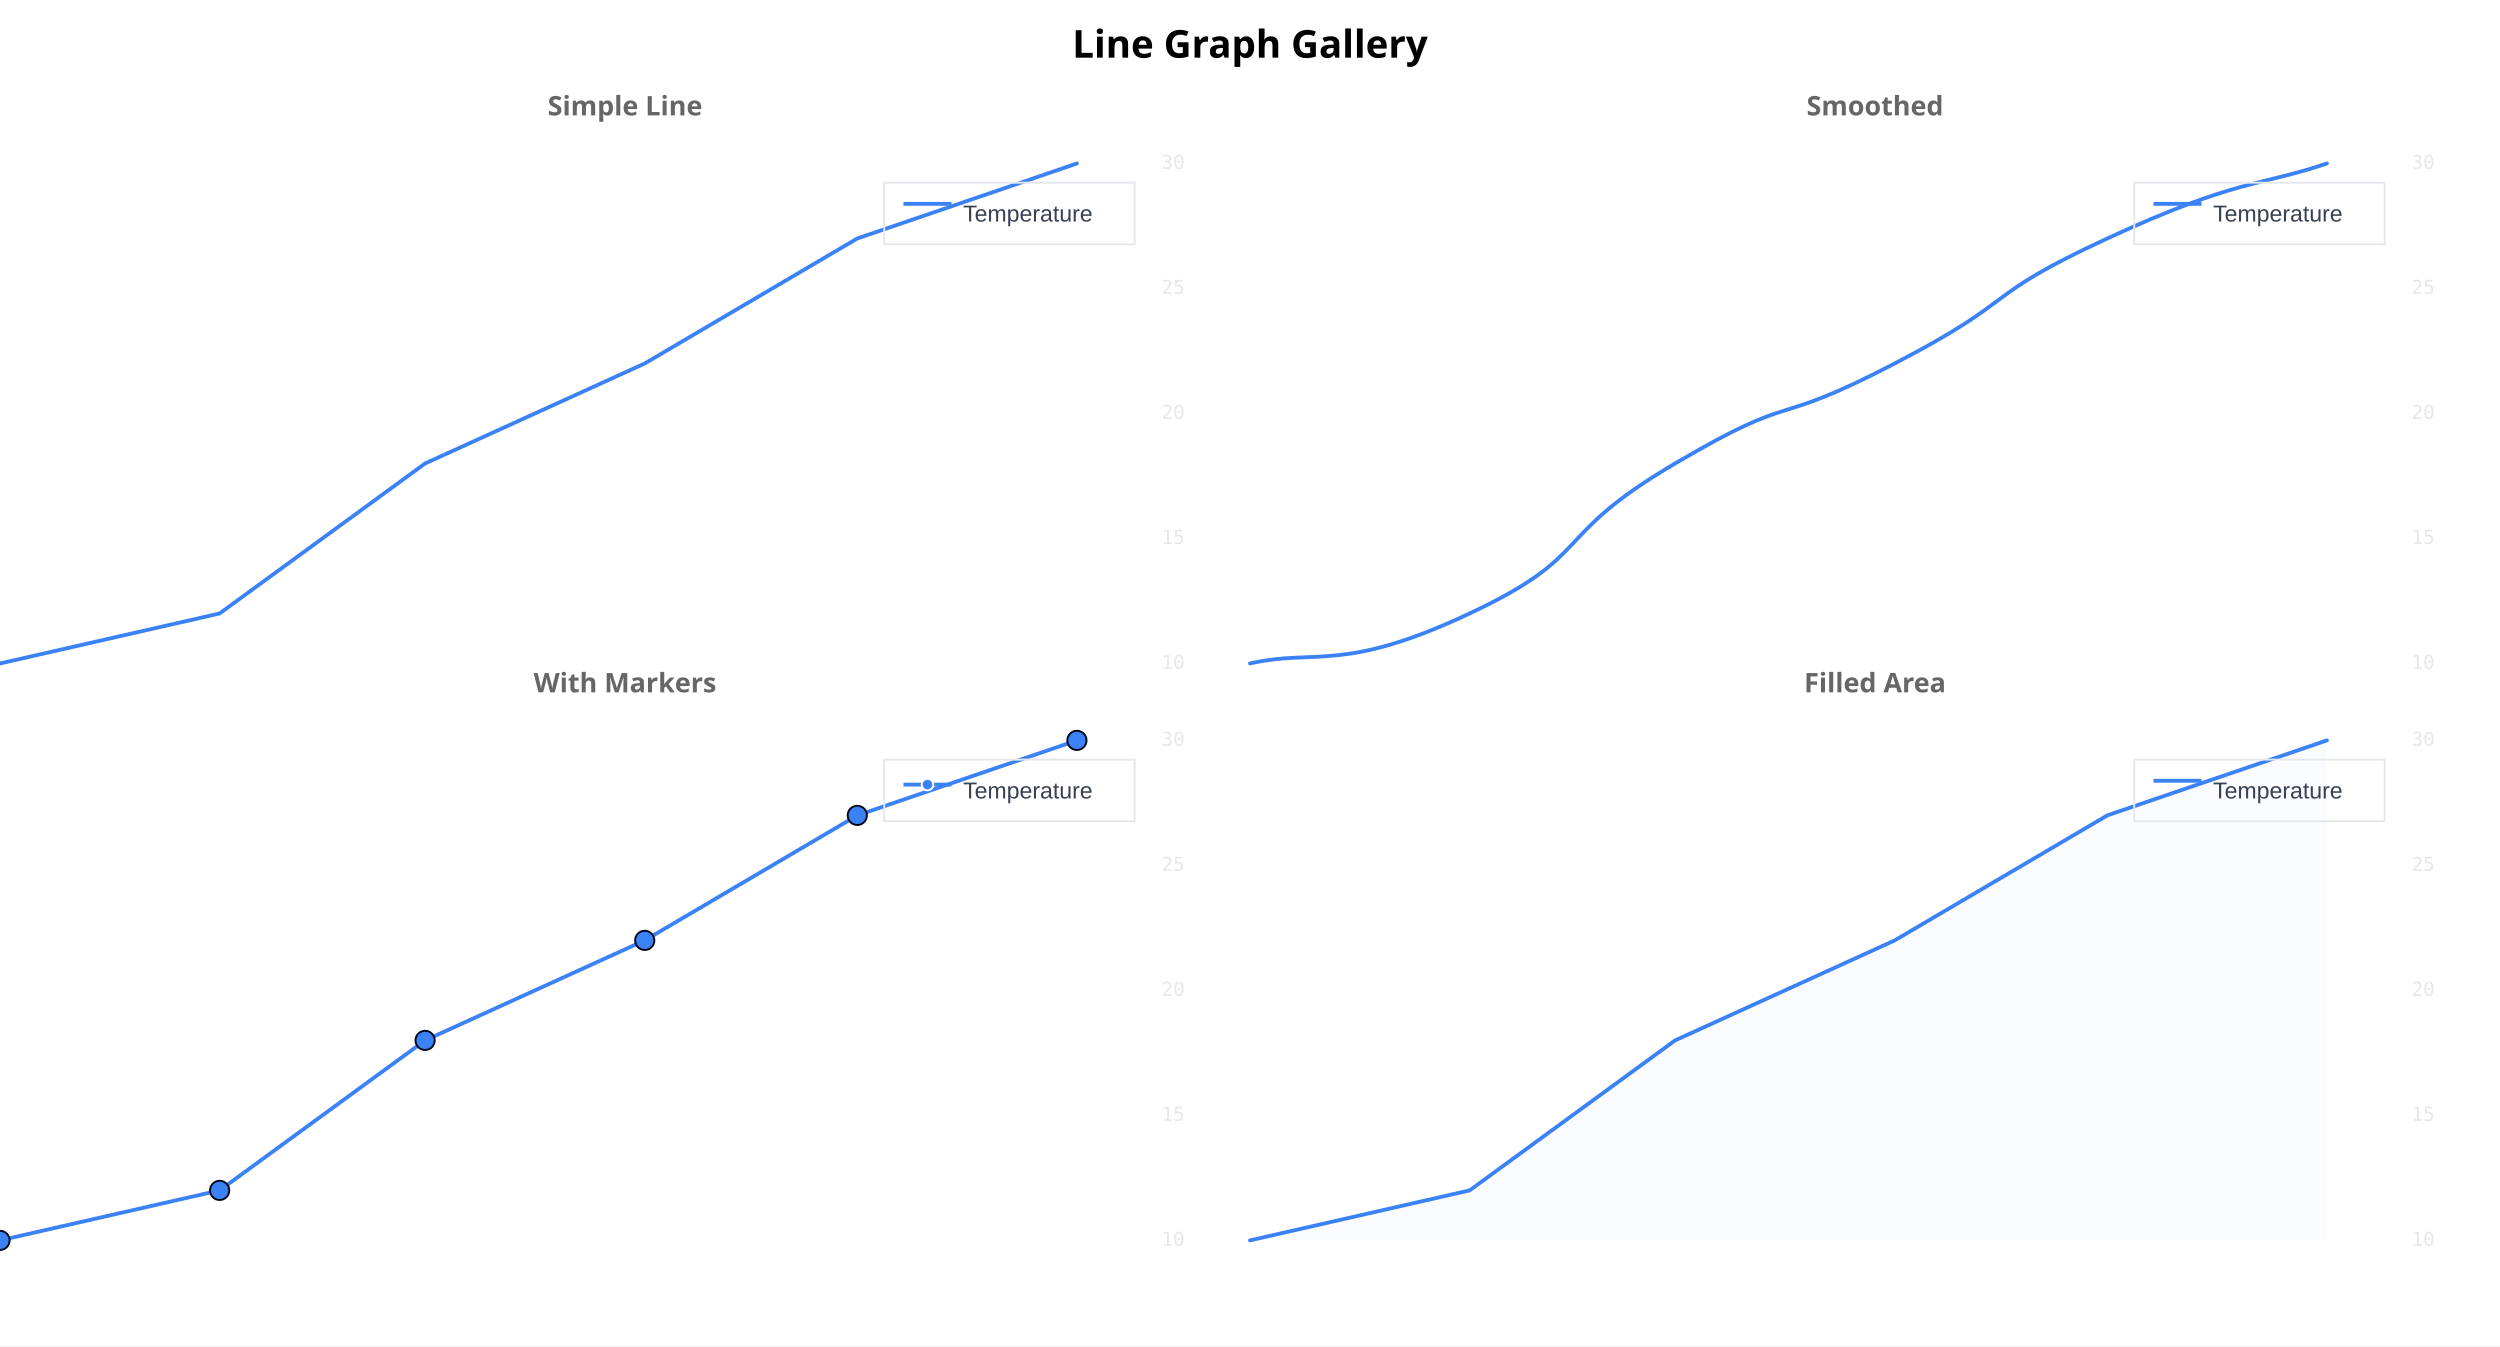
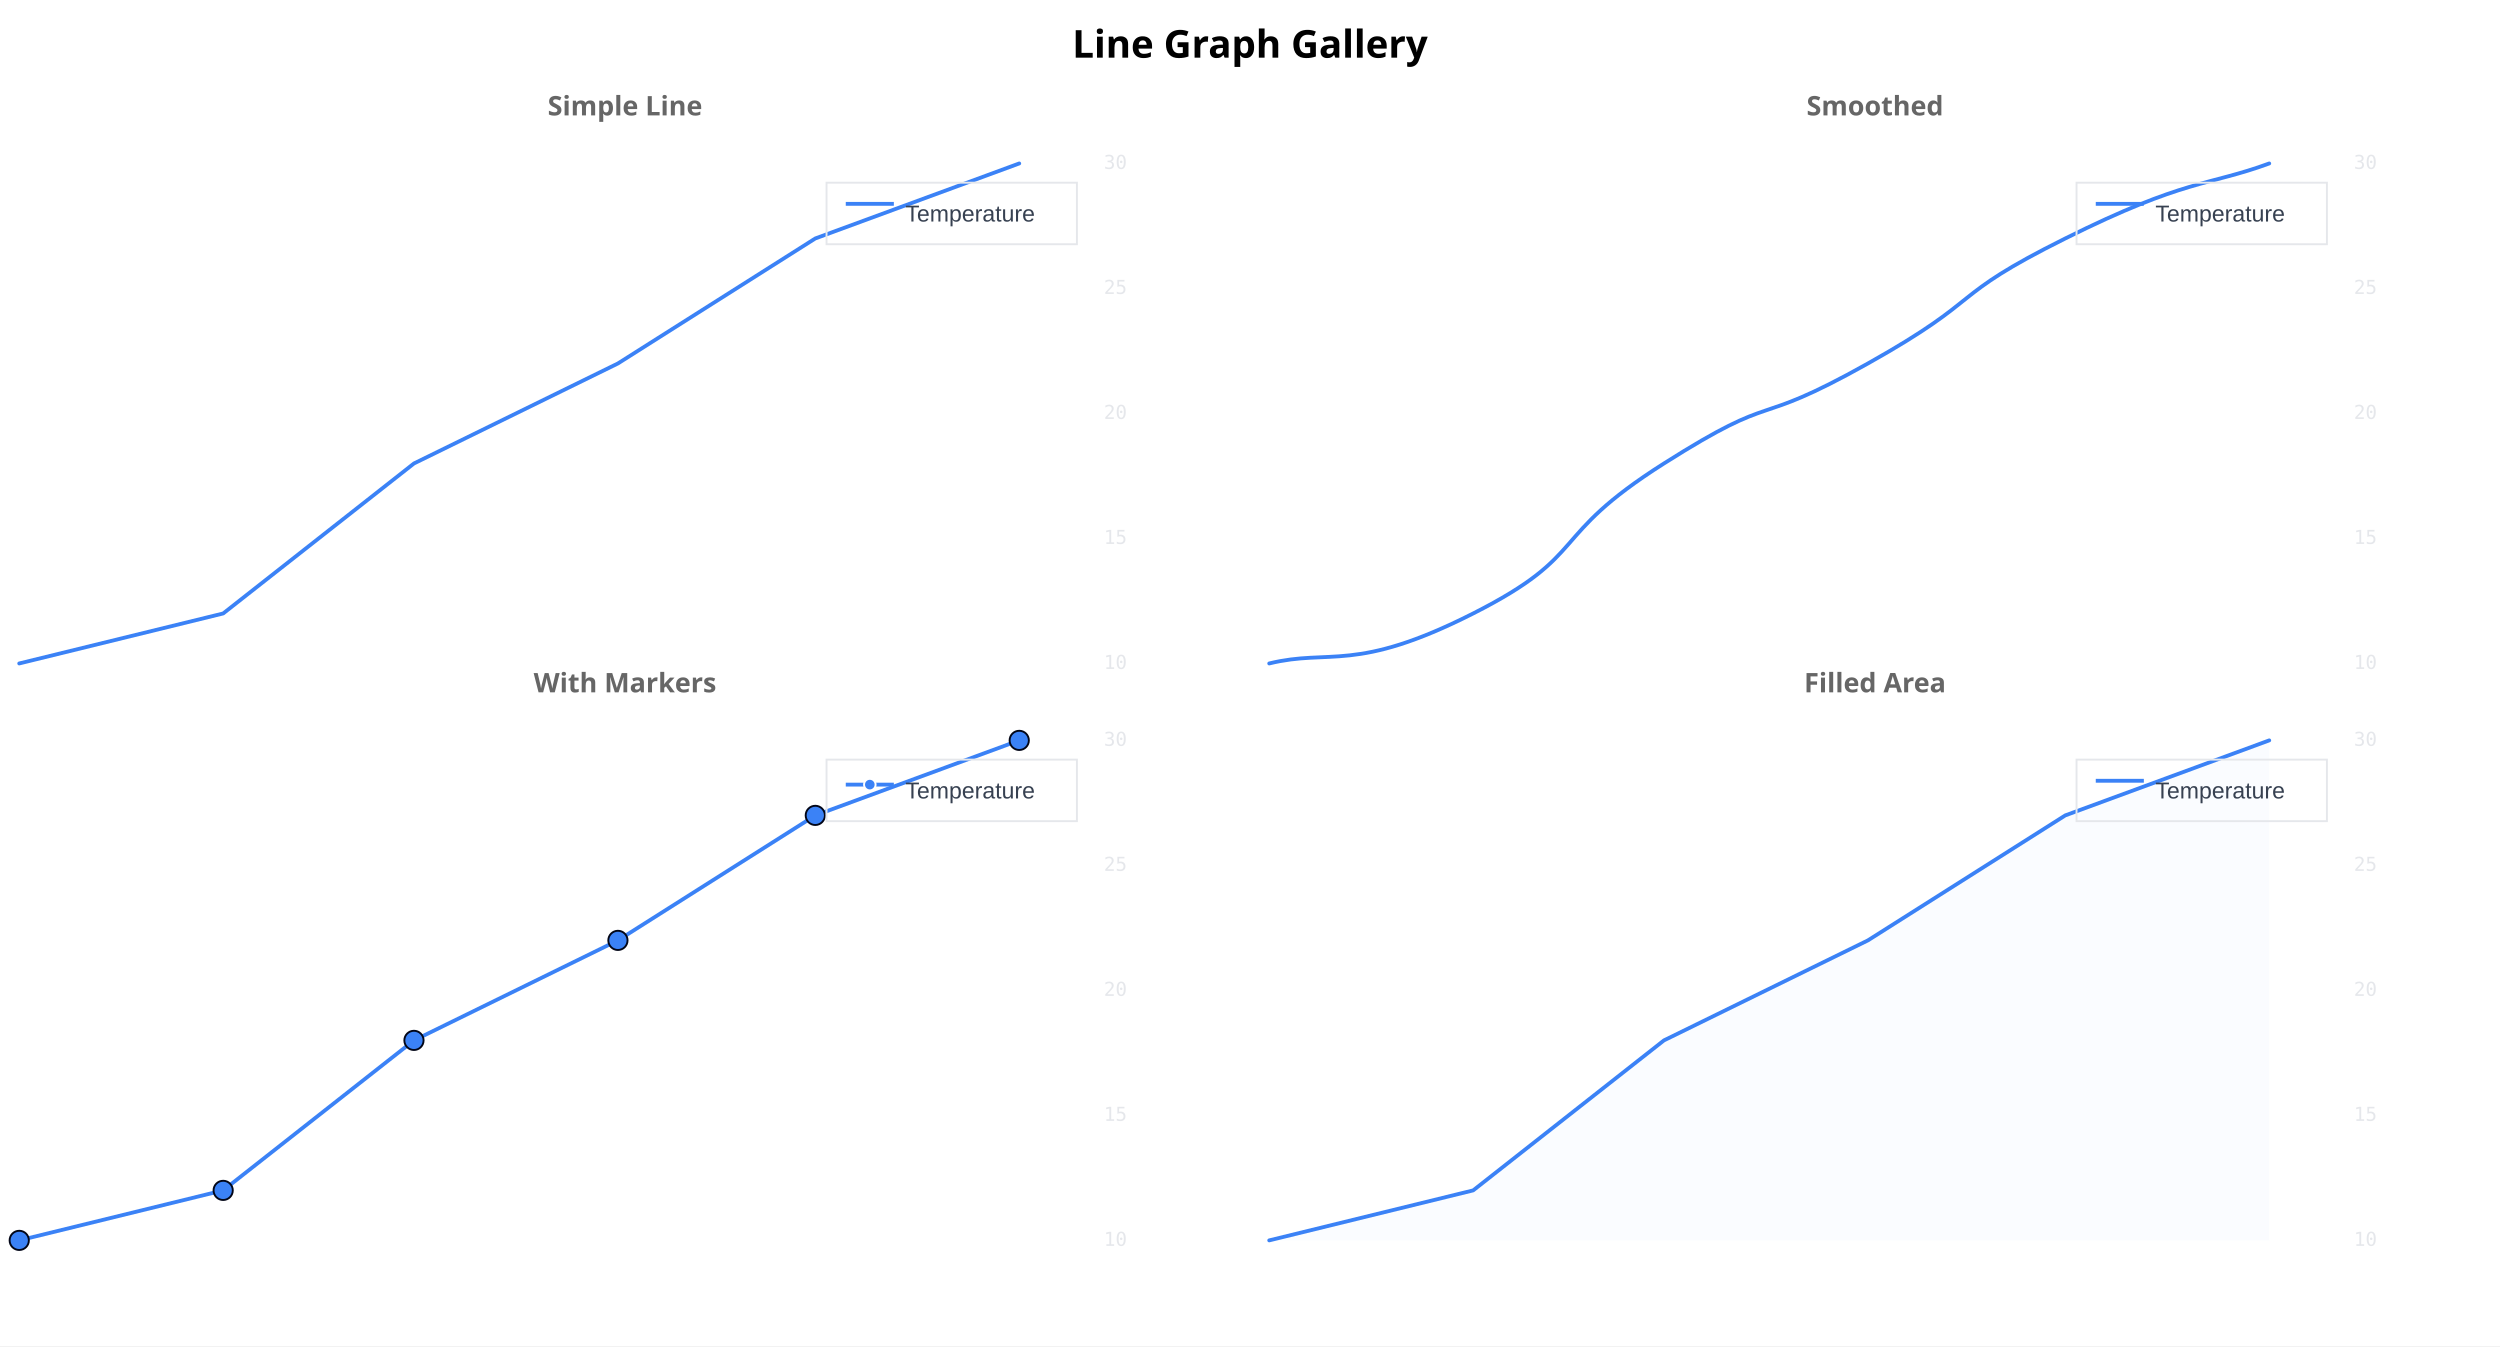
<svg xmlns="http://www.w3.org/2000/svg" width="1300" height="700" viewBox="0 0 1300 700">
  <rect x="0.00" y="0.00" width="1300.00" height="700.00" fill="#ffffff" />
  <text x="650.00" y="30.00" fill="#000000" text-anchor="middle" font-family="sans-serif" font-size="20.00px" font-weight="bold">Line Graph Gallery</text>
  <g transform="translate(0, 60)">
    <text x="325.00" y="0.00" fill="#666" text-anchor="middle" font-family="sans-serif" font-size="14.00px" font-weight="bold">Simple Line</text>
-     <g transform="translate(0, 25)">
+     <g transform="translate(10, 25)">
      <g transform="translate(0, 0)">
        <g class="axis axis-right">
-           <line x1="595.00" y1="260.00" x2="595.00" y2="0.00" stroke="rgba(255,255,255,0.1)" stroke-width="1.00" />
-           <line x1="595.00" y1="260.00" x2="601.00" y2="260.00" stroke="rgba(255,255,255,0.1)" stroke-width="1.00" />
-           <line x1="595.00" y1="260.00" x2="-5.00" y2="260.00" stroke="rgba(255,255,255,0.1)" stroke-width="1.00" />
-           <text x="604.00" y="260.00" fill="#E5E7EB" text-anchor="start" dominant-baseline="middle" font-family="monospace" font-size="10.00px">10</text>
-           <line x1="595.00" y1="195.00" x2="601.00" y2="195.00" stroke="rgba(255,255,255,0.1)" stroke-width="1.00" />
-           <line x1="595.00" y1="195.00" x2="-5.00" y2="195.00" stroke="rgba(255,255,255,0.1)" stroke-width="1.00" />
-           <text x="604.00" y="195.00" fill="#E5E7EB" text-anchor="start" dominant-baseline="middle" font-family="monospace" font-size="10.00px">15</text>
-           <line x1="595.00" y1="130.00" x2="601.00" y2="130.00" stroke="rgba(255,255,255,0.1)" stroke-width="1.00" />
-           <line x1="595.00" y1="130.00" x2="-5.00" y2="130.00" stroke="rgba(255,255,255,0.1)" stroke-width="1.00" />
-           <text x="604.00" y="130.00" fill="#E5E7EB" text-anchor="start" dominant-baseline="middle" font-family="monospace" font-size="10.00px">20</text>
-           <line x1="595.00" y1="65.00" x2="601.00" y2="65.00" stroke="rgba(255,255,255,0.1)" stroke-width="1.00" />
-           <line x1="595.00" y1="65.00" x2="-5.00" y2="65.00" stroke="rgba(255,255,255,0.1)" stroke-width="1.00" />
-           <text x="604.00" y="65.00" fill="#E5E7EB" text-anchor="start" dominant-baseline="middle" font-family="monospace" font-size="10.00px">25</text>
-           <line x1="595.00" y1="0.00" x2="601.00" y2="0.00" stroke="rgba(255,255,255,0.1)" stroke-width="1.00" />
-           <line x1="595.00" y1="0.00" x2="-5.00" y2="0.00" stroke="rgba(255,255,255,0.1)" stroke-width="1.00" />
-           <text x="604.00" y="0.00" fill="#E5E7EB" text-anchor="start" dominant-baseline="middle" font-family="monospace" font-size="10.00px">30</text>
+           <line x1="555.00" y1="260.00" x2="555.00" y2="0.00" stroke="rgba(255,255,255,0.1)" stroke-width="1.00" />
+           <line x1="555.00" y1="260.00" x2="561.00" y2="260.00" stroke="rgba(255,255,255,0.1)" stroke-width="1.00" />
+           <line x1="555.00" y1="260.00" x2="-5.00" y2="260.00" stroke="rgba(255,255,255,0.1)" stroke-width="1.00" />
+           <text x="564.00" y="260.00" fill="#E5E7EB" text-anchor="start" dominant-baseline="middle" font-family="monospace" font-size="10.00px">10</text>
+           <line x1="555.00" y1="195.00" x2="561.00" y2="195.00" stroke="rgba(255,255,255,0.1)" stroke-width="1.00" />
+           <line x1="555.00" y1="195.00" x2="-5.00" y2="195.00" stroke="rgba(255,255,255,0.1)" stroke-width="1.00" />
+           <text x="564.00" y="195.00" fill="#E5E7EB" text-anchor="start" dominant-baseline="middle" font-family="monospace" font-size="10.00px">15</text>
+           <line x1="555.00" y1="130.00" x2="561.00" y2="130.00" stroke="rgba(255,255,255,0.1)" stroke-width="1.00" />
+           <line x1="555.00" y1="130.00" x2="-5.00" y2="130.00" stroke="rgba(255,255,255,0.1)" stroke-width="1.00" />
+           <text x="564.00" y="130.00" fill="#E5E7EB" text-anchor="start" dominant-baseline="middle" font-family="monospace" font-size="10.00px">20</text>
+           <line x1="555.00" y1="65.00" x2="561.00" y2="65.00" stroke="rgba(255,255,255,0.1)" stroke-width="1.00" />
+           <line x1="555.00" y1="65.00" x2="-5.00" y2="65.00" stroke="rgba(255,255,255,0.1)" stroke-width="1.00" />
+           <text x="564.00" y="65.00" fill="#E5E7EB" text-anchor="start" dominant-baseline="middle" font-family="monospace" font-size="10.00px">25</text>
+           <line x1="555.00" y1="0.00" x2="561.00" y2="0.00" stroke="rgba(255,255,255,0.1)" stroke-width="1.00" />
+           <line x1="555.00" y1="0.00" x2="-5.00" y2="0.00" stroke="rgba(255,255,255,0.1)" stroke-width="1.00" />
+           <text x="564.00" y="0.00" fill="#E5E7EB" text-anchor="start" dominant-baseline="middle" font-family="monospace" font-size="10.00px">30</text>
        </g>
-         <path d="M 0.00 260.00 L 114.21 234.00 L 221.05 156.00 L 335.26 104.00 L 445.79 39.00 L 560.00 0.00" fill="none" stroke="#3b82f6" stroke-width="2.00" stroke-linecap="round" stroke-linejoin="round" />
+         <path d="M 0.00 260.00 L 106.05 234.00 L 205.26 156.00 L 311.32 104.00 L 413.95 39.00 L 520.00 0.00" fill="none" stroke="#3b82f6" stroke-width="2.00" stroke-linecap="round" stroke-linejoin="round" />
      </g>
-       <g class="legend" transform="translate(459.8,10.0)">
+       <g class="legend" transform="translate(419.8,10.0)">
        <rect x="0" y="0" width="130.2" height="32.0" fill="none" stroke="#e5e7eb" stroke-width="1.0" />
        <g transform="translate(10.0,10.0)">
          <line x1="0" y1="1.0" x2="25.0" y2="1.0" stroke="#3b82f6" stroke-width="2.0" />
        </g>
        <text x="41.0" y="20.2" font-family="Arial, sans-serif" font-size="12.0" fill="#374151">Temperature</text>
      </g>
    </g>
  </g>
  <g transform="translate(650, 60)">
    <text x="325.00" y="0.00" fill="#666" text-anchor="middle" font-family="sans-serif" font-size="14.00px" font-weight="bold">Smoothed</text>
-     <g transform="translate(0, 25)">
+     <g transform="translate(10, 25)">
      <g transform="translate(0, 0)">
        <g class="axis axis-right">
-           <line x1="595.00" y1="260.00" x2="595.00" y2="0.00" stroke="rgba(255,255,255,0.1)" stroke-width="1.00" />
-           <line x1="595.00" y1="260.00" x2="601.00" y2="260.00" stroke="rgba(255,255,255,0.1)" stroke-width="1.00" />
-           <line x1="595.00" y1="260.00" x2="-5.00" y2="260.00" stroke="rgba(255,255,255,0.1)" stroke-width="1.00" />
-           <text x="604.00" y="260.00" fill="#E5E7EB" text-anchor="start" dominant-baseline="middle" font-family="monospace" font-size="10.00px">10</text>
-           <line x1="595.00" y1="195.00" x2="601.00" y2="195.00" stroke="rgba(255,255,255,0.1)" stroke-width="1.00" />
-           <line x1="595.00" y1="195.00" x2="-5.00" y2="195.00" stroke="rgba(255,255,255,0.1)" stroke-width="1.00" />
-           <text x="604.00" y="195.00" fill="#E5E7EB" text-anchor="start" dominant-baseline="middle" font-family="monospace" font-size="10.00px">15</text>
-           <line x1="595.00" y1="130.00" x2="601.00" y2="130.00" stroke="rgba(255,255,255,0.1)" stroke-width="1.00" />
-           <line x1="595.00" y1="130.00" x2="-5.00" y2="130.00" stroke="rgba(255,255,255,0.1)" stroke-width="1.00" />
-           <text x="604.00" y="130.00" fill="#E5E7EB" text-anchor="start" dominant-baseline="middle" font-family="monospace" font-size="10.00px">20</text>
-           <line x1="595.00" y1="65.00" x2="601.00" y2="65.00" stroke="rgba(255,255,255,0.1)" stroke-width="1.00" />
-           <line x1="595.00" y1="65.00" x2="-5.00" y2="65.00" stroke="rgba(255,255,255,0.1)" stroke-width="1.00" />
-           <text x="604.00" y="65.00" fill="#E5E7EB" text-anchor="start" dominant-baseline="middle" font-family="monospace" font-size="10.00px">25</text>
-           <line x1="595.00" y1="0.00" x2="601.00" y2="0.00" stroke="rgba(255,255,255,0.1)" stroke-width="1.00" />
-           <line x1="595.00" y1="0.00" x2="-5.00" y2="0.00" stroke="rgba(255,255,255,0.1)" stroke-width="1.00" />
-           <text x="604.00" y="0.00" fill="#E5E7EB" text-anchor="start" dominant-baseline="middle" font-family="monospace" font-size="10.00px">30</text>
+           <line x1="555.00" y1="260.00" x2="555.00" y2="0.00" stroke="rgba(255,255,255,0.1)" stroke-width="1.00" />
+           <line x1="555.00" y1="260.00" x2="561.00" y2="260.00" stroke="rgba(255,255,255,0.1)" stroke-width="1.00" />
+           <line x1="555.00" y1="260.00" x2="-5.00" y2="260.00" stroke="rgba(255,255,255,0.1)" stroke-width="1.00" />
+           <text x="564.00" y="260.00" fill="#E5E7EB" text-anchor="start" dominant-baseline="middle" font-family="monospace" font-size="10.00px">10</text>
+           <line x1="555.00" y1="195.00" x2="561.00" y2="195.00" stroke="rgba(255,255,255,0.1)" stroke-width="1.00" />
+           <line x1="555.00" y1="195.00" x2="-5.00" y2="195.00" stroke="rgba(255,255,255,0.1)" stroke-width="1.00" />
+           <text x="564.00" y="195.00" fill="#E5E7EB" text-anchor="start" dominant-baseline="middle" font-family="monospace" font-size="10.00px">15</text>
+           <line x1="555.00" y1="130.00" x2="561.00" y2="130.00" stroke="rgba(255,255,255,0.1)" stroke-width="1.00" />
+           <line x1="555.00" y1="130.00" x2="-5.00" y2="130.00" stroke="rgba(255,255,255,0.1)" stroke-width="1.00" />
+           <text x="564.00" y="130.00" fill="#E5E7EB" text-anchor="start" dominant-baseline="middle" font-family="monospace" font-size="10.00px">20</text>
+           <line x1="555.00" y1="65.00" x2="561.00" y2="65.00" stroke="rgba(255,255,255,0.1)" stroke-width="1.00" />
+           <line x1="555.00" y1="65.00" x2="-5.00" y2="65.00" stroke="rgba(255,255,255,0.1)" stroke-width="1.00" />
+           <text x="564.00" y="65.00" fill="#E5E7EB" text-anchor="start" dominant-baseline="middle" font-family="monospace" font-size="10.00px">25</text>
+           <line x1="555.00" y1="0.00" x2="561.00" y2="0.00" stroke="rgba(255,255,255,0.1)" stroke-width="1.00" />
+           <line x1="555.00" y1="0.00" x2="-5.00" y2="0.00" stroke="rgba(255,255,255,0.1)" stroke-width="1.00" />
+           <text x="564.00" y="0.00" fill="#E5E7EB" text-anchor="start" dominant-baseline="middle" font-family="monospace" font-size="10.00px">30</text>
        </g>
-         <path d="M 0.00 260.00 C 34.26 252.20, 47.89 265.20, 114.21 234.00 C 180.53 202.80, 154.74 195.00, 221.05 156.00 C 287.37 117.00, 267.84 139.10, 335.26 104.00 C 402.68 68.90, 378.37 70.20, 445.79 39.00 C 513.21 7.80, 525.74 11.70, 560.00 0.00" fill="none" stroke="#3b82f6" stroke-width="2.00" stroke-linecap="round" stroke-linejoin="round" />
+         <path d="M 0.00 260.00 C 31.82 252.20, 44.47 265.20, 106.05 234.00 C 167.63 202.80, 143.68 195.00, 205.26 156.00 C 266.84 117.00, 248.71 139.10, 311.32 104.00 C 373.92 68.90, 351.34 70.20, 413.95 39.00 C 476.55 7.80, 488.18 11.70, 520.00 0.00" fill="none" stroke="#3b82f6" stroke-width="2.00" stroke-linecap="round" stroke-linejoin="round" />
      </g>
-       <g class="legend" transform="translate(459.8,10.0)">
+       <g class="legend" transform="translate(419.8,10.0)">
        <rect x="0" y="0" width="130.2" height="32.0" fill="none" stroke="#e5e7eb" stroke-width="1.0" />
        <g transform="translate(10.0,10.0)">
          <line x1="0" y1="1.0" x2="25.0" y2="1.0" stroke="#3b82f6" stroke-width="2.0" />
        </g>
        <text x="41.0" y="20.2" font-family="Arial, sans-serif" font-size="12.0" fill="#374151">Temperature</text>
      </g>
    </g>
  </g>
  <g transform="translate(0, 360)">
    <text x="325.00" y="0.00" fill="#666" text-anchor="middle" font-family="sans-serif" font-size="14.00px" font-weight="bold">With Markers</text>
-     <g transform="translate(0, 25)">
+     <g transform="translate(10, 25)">
      <g transform="translate(0, 0)">
        <g class="axis axis-right">
-           <line x1="595.00" y1="260.00" x2="595.00" y2="0.00" stroke="rgba(255,255,255,0.1)" stroke-width="1.00" />
-           <line x1="595.00" y1="260.00" x2="601.00" y2="260.00" stroke="rgba(255,255,255,0.1)" stroke-width="1.00" />
-           <line x1="595.00" y1="260.00" x2="-5.00" y2="260.00" stroke="rgba(255,255,255,0.1)" stroke-width="1.00" />
-           <text x="604.00" y="260.00" fill="#E5E7EB" text-anchor="start" dominant-baseline="middle" font-family="monospace" font-size="10.00px">10</text>
-           <line x1="595.00" y1="195.00" x2="601.00" y2="195.00" stroke="rgba(255,255,255,0.1)" stroke-width="1.00" />
-           <line x1="595.00" y1="195.00" x2="-5.00" y2="195.00" stroke="rgba(255,255,255,0.1)" stroke-width="1.00" />
-           <text x="604.00" y="195.00" fill="#E5E7EB" text-anchor="start" dominant-baseline="middle" font-family="monospace" font-size="10.00px">15</text>
-           <line x1="595.00" y1="130.00" x2="601.00" y2="130.00" stroke="rgba(255,255,255,0.1)" stroke-width="1.00" />
-           <line x1="595.00" y1="130.00" x2="-5.00" y2="130.00" stroke="rgba(255,255,255,0.1)" stroke-width="1.00" />
-           <text x="604.00" y="130.00" fill="#E5E7EB" text-anchor="start" dominant-baseline="middle" font-family="monospace" font-size="10.00px">20</text>
-           <line x1="595.00" y1="65.00" x2="601.00" y2="65.00" stroke="rgba(255,255,255,0.1)" stroke-width="1.00" />
-           <line x1="595.00" y1="65.00" x2="-5.00" y2="65.00" stroke="rgba(255,255,255,0.1)" stroke-width="1.00" />
-           <text x="604.00" y="65.00" fill="#E5E7EB" text-anchor="start" dominant-baseline="middle" font-family="monospace" font-size="10.00px">25</text>
-           <line x1="595.00" y1="0.00" x2="601.00" y2="0.00" stroke="rgba(255,255,255,0.1)" stroke-width="1.00" />
-           <line x1="595.00" y1="0.00" x2="-5.00" y2="0.00" stroke="rgba(255,255,255,0.1)" stroke-width="1.00" />
-           <text x="604.00" y="0.00" fill="#E5E7EB" text-anchor="start" dominant-baseline="middle" font-family="monospace" font-size="10.00px">30</text>
+           <line x1="555.00" y1="260.00" x2="555.00" y2="0.00" stroke="rgba(255,255,255,0.1)" stroke-width="1.00" />
+           <line x1="555.00" y1="260.00" x2="561.00" y2="260.00" stroke="rgba(255,255,255,0.1)" stroke-width="1.00" />
+           <line x1="555.00" y1="260.00" x2="-5.00" y2="260.00" stroke="rgba(255,255,255,0.1)" stroke-width="1.00" />
+           <text x="564.00" y="260.00" fill="#E5E7EB" text-anchor="start" dominant-baseline="middle" font-family="monospace" font-size="10.00px">10</text>
+           <line x1="555.00" y1="195.00" x2="561.00" y2="195.00" stroke="rgba(255,255,255,0.1)" stroke-width="1.00" />
+           <line x1="555.00" y1="195.00" x2="-5.00" y2="195.00" stroke="rgba(255,255,255,0.1)" stroke-width="1.00" />
+           <text x="564.00" y="195.00" fill="#E5E7EB" text-anchor="start" dominant-baseline="middle" font-family="monospace" font-size="10.00px">15</text>
+           <line x1="555.00" y1="130.00" x2="561.00" y2="130.00" stroke="rgba(255,255,255,0.1)" stroke-width="1.00" />
+           <line x1="555.00" y1="130.00" x2="-5.00" y2="130.00" stroke="rgba(255,255,255,0.1)" stroke-width="1.00" />
+           <text x="564.00" y="130.00" fill="#E5E7EB" text-anchor="start" dominant-baseline="middle" font-family="monospace" font-size="10.00px">20</text>
+           <line x1="555.00" y1="65.00" x2="561.00" y2="65.00" stroke="rgba(255,255,255,0.1)" stroke-width="1.00" />
+           <line x1="555.00" y1="65.00" x2="-5.00" y2="65.00" stroke="rgba(255,255,255,0.1)" stroke-width="1.00" />
+           <text x="564.00" y="65.00" fill="#E5E7EB" text-anchor="start" dominant-baseline="middle" font-family="monospace" font-size="10.00px">25</text>
+           <line x1="555.00" y1="0.00" x2="561.00" y2="0.00" stroke="rgba(255,255,255,0.1)" stroke-width="1.00" />
+           <line x1="555.00" y1="0.00" x2="-5.00" y2="0.00" stroke="rgba(255,255,255,0.1)" stroke-width="1.00" />
+           <text x="564.00" y="0.00" fill="#E5E7EB" text-anchor="start" dominant-baseline="middle" font-family="monospace" font-size="10.00px">30</text>
        </g>
-         <path d="M 0.00 260.00 L 114.21 234.00 L 221.05 156.00 L 335.26 104.00 L 445.79 39.00 L 560.00 0.00" fill="none" stroke="#3b82f6" stroke-width="2.00" stroke-linecap="round" stroke-linejoin="round" />
+         <path d="M 0.00 260.00 L 106.05 234.00 L 205.26 156.00 L 311.32 104.00 L 413.95 39.00 L 520.00 0.00" fill="none" stroke="#3b82f6" stroke-width="2.00" stroke-linecap="round" stroke-linejoin="round" />
        <circle cx="0.00" cy="260.00" r="5.00" fill="#3b82f6" stroke="#020617" stroke-width="1.00" />
-         <circle cx="114.21" cy="234.00" r="5.00" fill="#3b82f6" stroke="#020617" stroke-width="1.00" />
-         <circle cx="221.05" cy="156.00" r="5.00" fill="#3b82f6" stroke="#020617" stroke-width="1.00" />
-         <circle cx="335.26" cy="104.00" r="5.00" fill="#3b82f6" stroke="#020617" stroke-width="1.00" />
-         <circle cx="445.79" cy="39.00" r="5.00" fill="#3b82f6" stroke="#020617" stroke-width="1.00" />
-         <circle cx="560.00" cy="0.00" r="5.00" fill="#3b82f6" stroke="#020617" stroke-width="1.00" />
+         <circle cx="106.05" cy="234.00" r="5.00" fill="#3b82f6" stroke="#020617" stroke-width="1.00" />
+         <circle cx="205.26" cy="156.00" r="5.00" fill="#3b82f6" stroke="#020617" stroke-width="1.00" />
+         <circle cx="311.32" cy="104.00" r="5.00" fill="#3b82f6" stroke="#020617" stroke-width="1.00" />
+         <circle cx="413.95" cy="39.00" r="5.00" fill="#3b82f6" stroke="#020617" stroke-width="1.00" />
+         <circle cx="520.00" cy="0.00" r="5.00" fill="#3b82f6" stroke="#020617" stroke-width="1.00" />
      </g>
-       <g class="legend" transform="translate(459.8,10.0)">
+       <g class="legend" transform="translate(419.8,10.0)">
        <rect x="0" y="0" width="130.2" height="32.0" fill="none" stroke="#e5e7eb" stroke-width="1.0" />
        <g transform="translate(10.0,10.0)">
          <line x1="0" y1="3.0" x2="25.0" y2="3.0" stroke="#3b82f6" stroke-width="2.0" />
          <circle cx="12.5" cy="3.0" r="3.0" fill="#3b82f6" stroke="#fff" stroke-width="1" />
        </g>
        <text x="41.0" y="20.2" font-family="Arial, sans-serif" font-size="12.0" fill="#374151">Temperature</text>
      </g>
    </g>
  </g>
  <g transform="translate(650, 360)">
    <text x="325.00" y="0.00" fill="#666" text-anchor="middle" font-family="sans-serif" font-size="14.00px" font-weight="bold">Filled Area</text>
-     <g transform="translate(0, 25)">
+     <g transform="translate(10, 25)">
      <g transform="translate(0, 0)">
        <g class="axis axis-right">
-           <line x1="595.00" y1="260.00" x2="595.00" y2="0.00" stroke="rgba(255,255,255,0.1)" stroke-width="1.00" />
-           <line x1="595.00" y1="260.00" x2="601.00" y2="260.00" stroke="rgba(255,255,255,0.1)" stroke-width="1.00" />
-           <line x1="595.00" y1="260.00" x2="-5.00" y2="260.00" stroke="rgba(255,255,255,0.1)" stroke-width="1.00" />
-           <text x="604.00" y="260.00" fill="#E5E7EB" text-anchor="start" dominant-baseline="middle" font-family="monospace" font-size="10.00px">10</text>
-           <line x1="595.00" y1="195.00" x2="601.00" y2="195.00" stroke="rgba(255,255,255,0.1)" stroke-width="1.00" />
-           <line x1="595.00" y1="195.00" x2="-5.00" y2="195.00" stroke="rgba(255,255,255,0.1)" stroke-width="1.00" />
-           <text x="604.00" y="195.00" fill="#E5E7EB" text-anchor="start" dominant-baseline="middle" font-family="monospace" font-size="10.00px">15</text>
-           <line x1="595.00" y1="130.00" x2="601.00" y2="130.00" stroke="rgba(255,255,255,0.1)" stroke-width="1.00" />
-           <line x1="595.00" y1="130.00" x2="-5.00" y2="130.00" stroke="rgba(255,255,255,0.1)" stroke-width="1.00" />
-           <text x="604.00" y="130.00" fill="#E5E7EB" text-anchor="start" dominant-baseline="middle" font-family="monospace" font-size="10.00px">20</text>
-           <line x1="595.00" y1="65.00" x2="601.00" y2="65.00" stroke="rgba(255,255,255,0.1)" stroke-width="1.00" />
-           <line x1="595.00" y1="65.00" x2="-5.00" y2="65.00" stroke="rgba(255,255,255,0.1)" stroke-width="1.00" />
-           <text x="604.00" y="65.00" fill="#E5E7EB" text-anchor="start" dominant-baseline="middle" font-family="monospace" font-size="10.00px">25</text>
-           <line x1="595.00" y1="0.00" x2="601.00" y2="0.00" stroke="rgba(255,255,255,0.1)" stroke-width="1.00" />
-           <line x1="595.00" y1="0.00" x2="-5.00" y2="0.00" stroke="rgba(255,255,255,0.1)" stroke-width="1.00" />
-           <text x="604.00" y="0.00" fill="#E5E7EB" text-anchor="start" dominant-baseline="middle" font-family="monospace" font-size="10.00px">30</text>
+           <line x1="555.00" y1="260.00" x2="555.00" y2="0.00" stroke="rgba(255,255,255,0.1)" stroke-width="1.00" />
+           <line x1="555.00" y1="260.00" x2="561.00" y2="260.00" stroke="rgba(255,255,255,0.1)" stroke-width="1.00" />
+           <line x1="555.00" y1="260.00" x2="-5.00" y2="260.00" stroke="rgba(255,255,255,0.1)" stroke-width="1.00" />
+           <text x="564.00" y="260.00" fill="#E5E7EB" text-anchor="start" dominant-baseline="middle" font-family="monospace" font-size="10.00px">10</text>
+           <line x1="555.00" y1="195.00" x2="561.00" y2="195.00" stroke="rgba(255,255,255,0.1)" stroke-width="1.00" />
+           <line x1="555.00" y1="195.00" x2="-5.00" y2="195.00" stroke="rgba(255,255,255,0.1)" stroke-width="1.00" />
+           <text x="564.00" y="195.00" fill="#E5E7EB" text-anchor="start" dominant-baseline="middle" font-family="monospace" font-size="10.00px">15</text>
+           <line x1="555.00" y1="130.00" x2="561.00" y2="130.00" stroke="rgba(255,255,255,0.1)" stroke-width="1.00" />
+           <line x1="555.00" y1="130.00" x2="-5.00" y2="130.00" stroke="rgba(255,255,255,0.1)" stroke-width="1.00" />
+           <text x="564.00" y="130.00" fill="#E5E7EB" text-anchor="start" dominant-baseline="middle" font-family="monospace" font-size="10.00px">20</text>
+           <line x1="555.00" y1="65.00" x2="561.00" y2="65.00" stroke="rgba(255,255,255,0.1)" stroke-width="1.00" />
+           <line x1="555.00" y1="65.00" x2="-5.00" y2="65.00" stroke="rgba(255,255,255,0.1)" stroke-width="1.00" />
+           <text x="564.00" y="65.00" fill="#E5E7EB" text-anchor="start" dominant-baseline="middle" font-family="monospace" font-size="10.00px">25</text>
+           <line x1="555.00" y1="0.00" x2="561.00" y2="0.00" stroke="rgba(255,255,255,0.1)" stroke-width="1.00" />
+           <line x1="555.00" y1="0.00" x2="-5.00" y2="0.00" stroke="rgba(255,255,255,0.1)" stroke-width="1.00" />
+           <text x="564.00" y="0.00" fill="#E5E7EB" text-anchor="start" dominant-baseline="middle" font-family="monospace" font-size="10.00px">30</text>
        </g>
-         <path d="M 0.00 260.00 L 0.00 260.00 L 114.21 234.00 L 221.05 156.00 L 335.26 104.00 L 445.79 39.00 L 560.00 0.00 L 560.00 260.00 Z" fill="#3b82f620" fill-opacity="0.20" />
-         <path d="M 0.00 260.00 L 114.21 234.00 L 221.05 156.00 L 335.26 104.00 L 445.79 39.00 L 560.00 0.00" fill="none" stroke="#3b82f6" stroke-width="2.00" stroke-linecap="round" stroke-linejoin="round" />
+         <path d="M 0.00 260.00 L 0.00 260.00 L 106.05 234.00 L 205.26 156.00 L 311.32 104.00 L 413.95 39.00 L 520.00 0.00 L 520.00 260.00 Z" fill="#3b82f620" fill-opacity="0.20" />
+         <path d="M 0.00 260.00 L 106.05 234.00 L 205.26 156.00 L 311.32 104.00 L 413.95 39.00 L 520.00 0.00" fill="none" stroke="#3b82f6" stroke-width="2.00" stroke-linecap="round" stroke-linejoin="round" />
      </g>
-       <g class="legend" transform="translate(459.8,10.0)">
+       <g class="legend" transform="translate(419.8,10.0)">
        <rect x="0" y="0" width="130.2" height="32.0" fill="none" stroke="#e5e7eb" stroke-width="1.0" />
        <g transform="translate(10.0,10.0)">
          <line x1="0" y1="1.0" x2="25.0" y2="1.0" stroke="#3b82f6" stroke-width="2.0" />
        </g>
        <text x="41.0" y="20.2" font-family="Arial, sans-serif" font-size="12.0" fill="#374151">Temperature</text>
      </g>
    </g>
  </g>
</svg>
